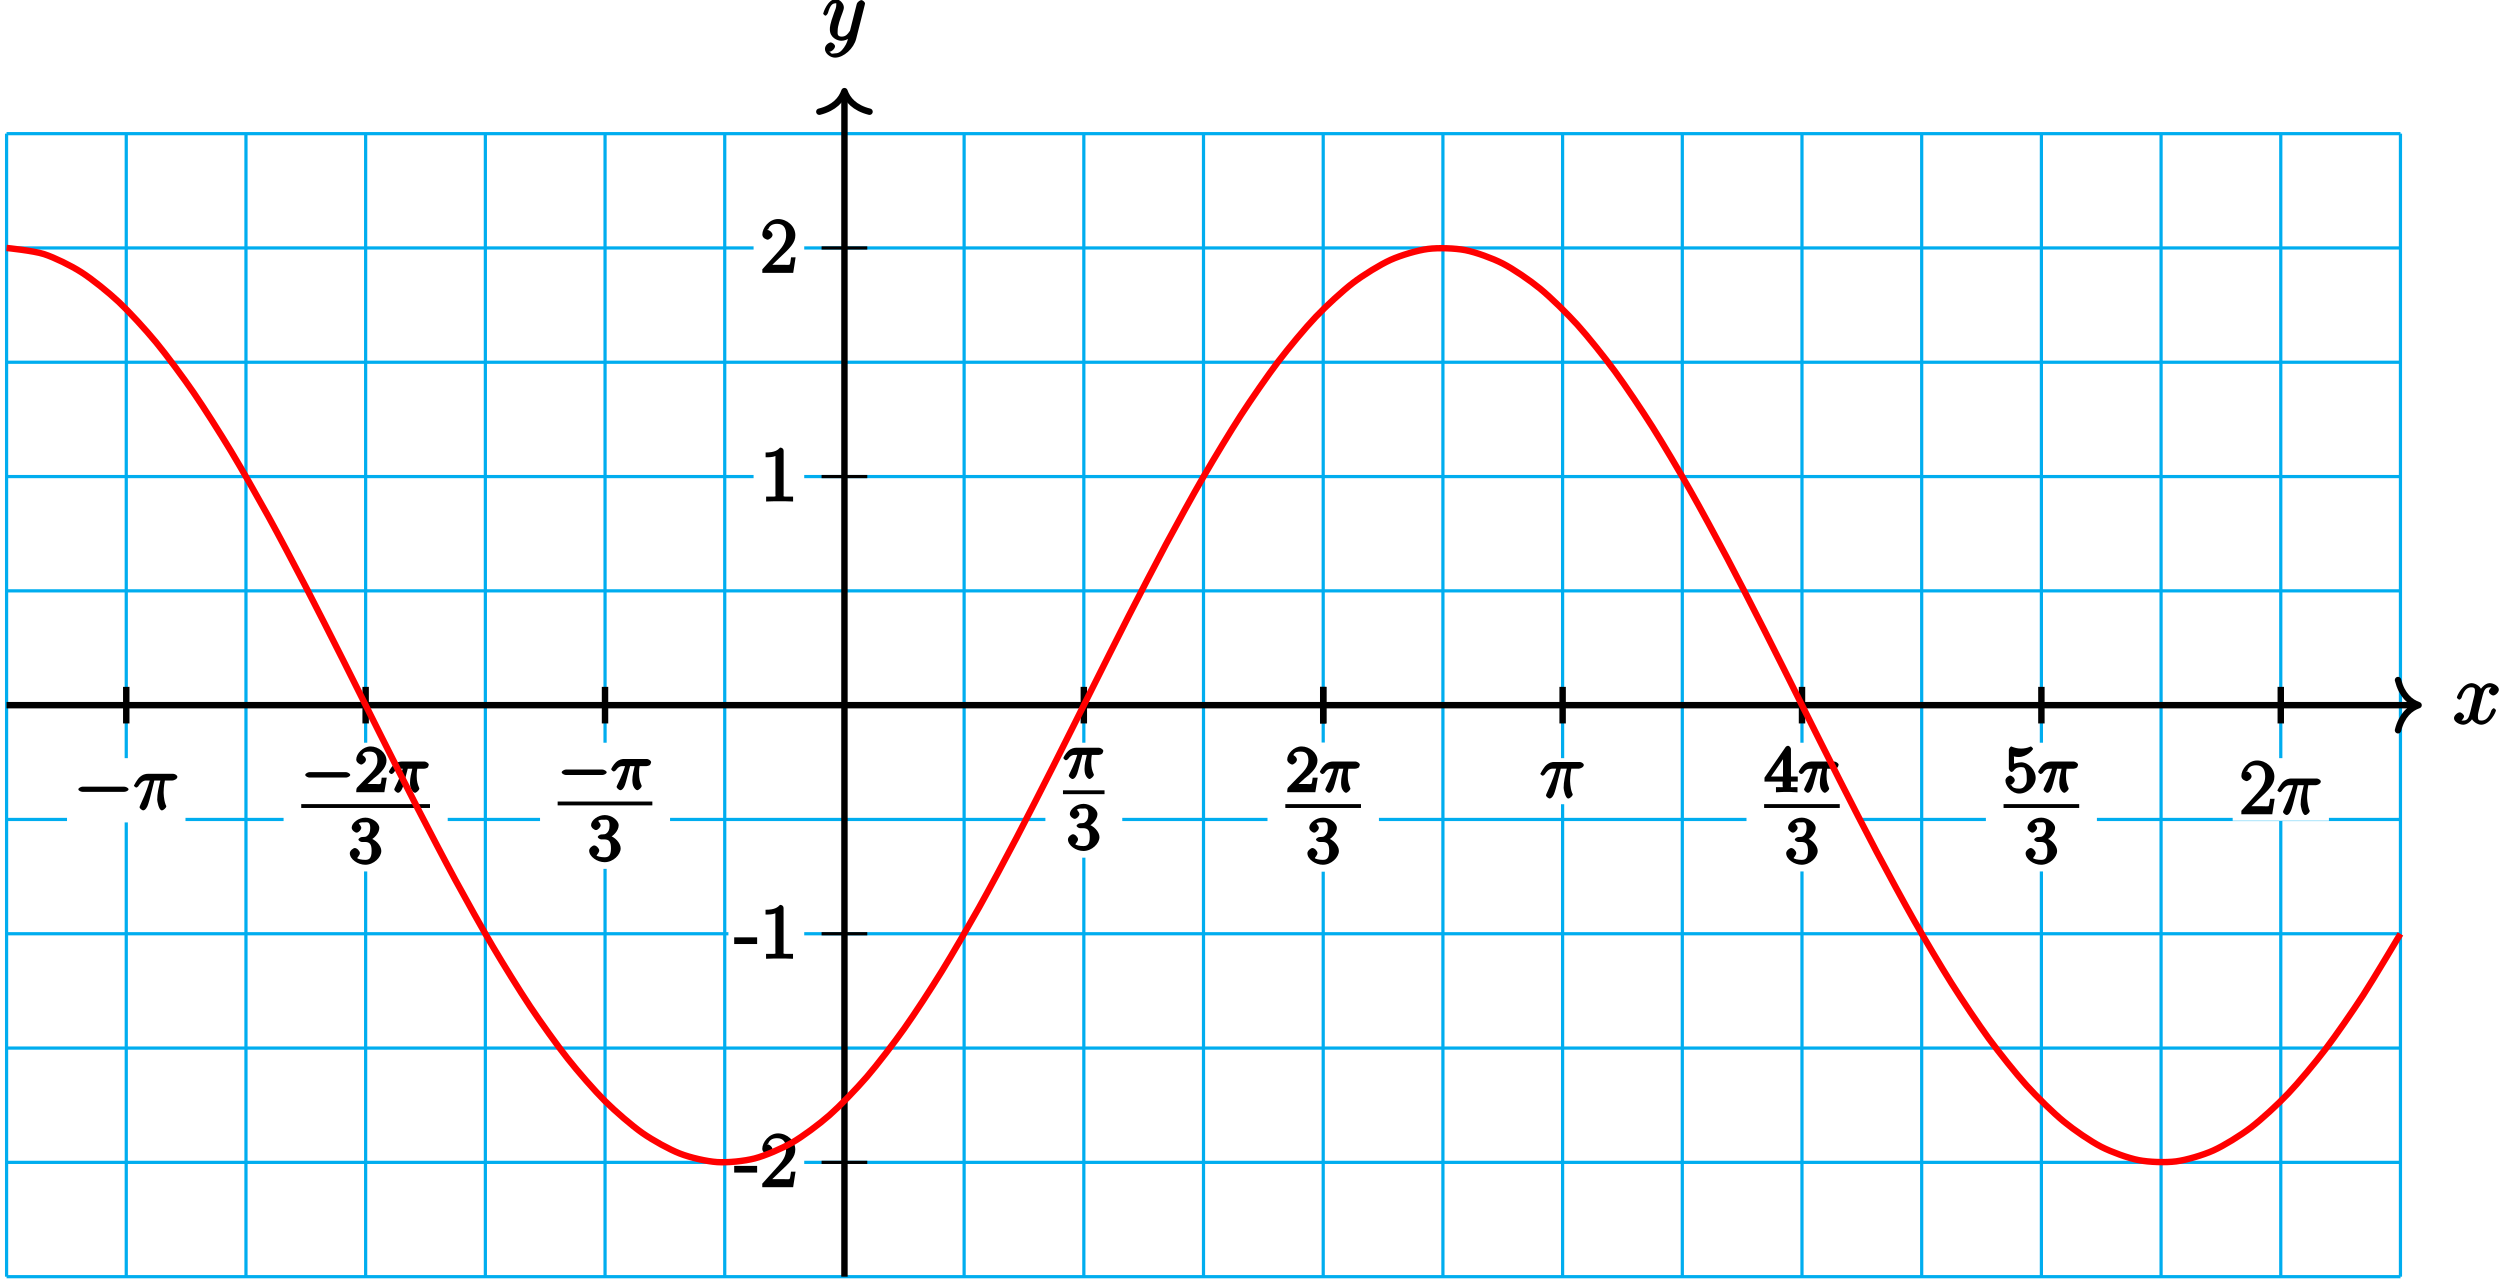
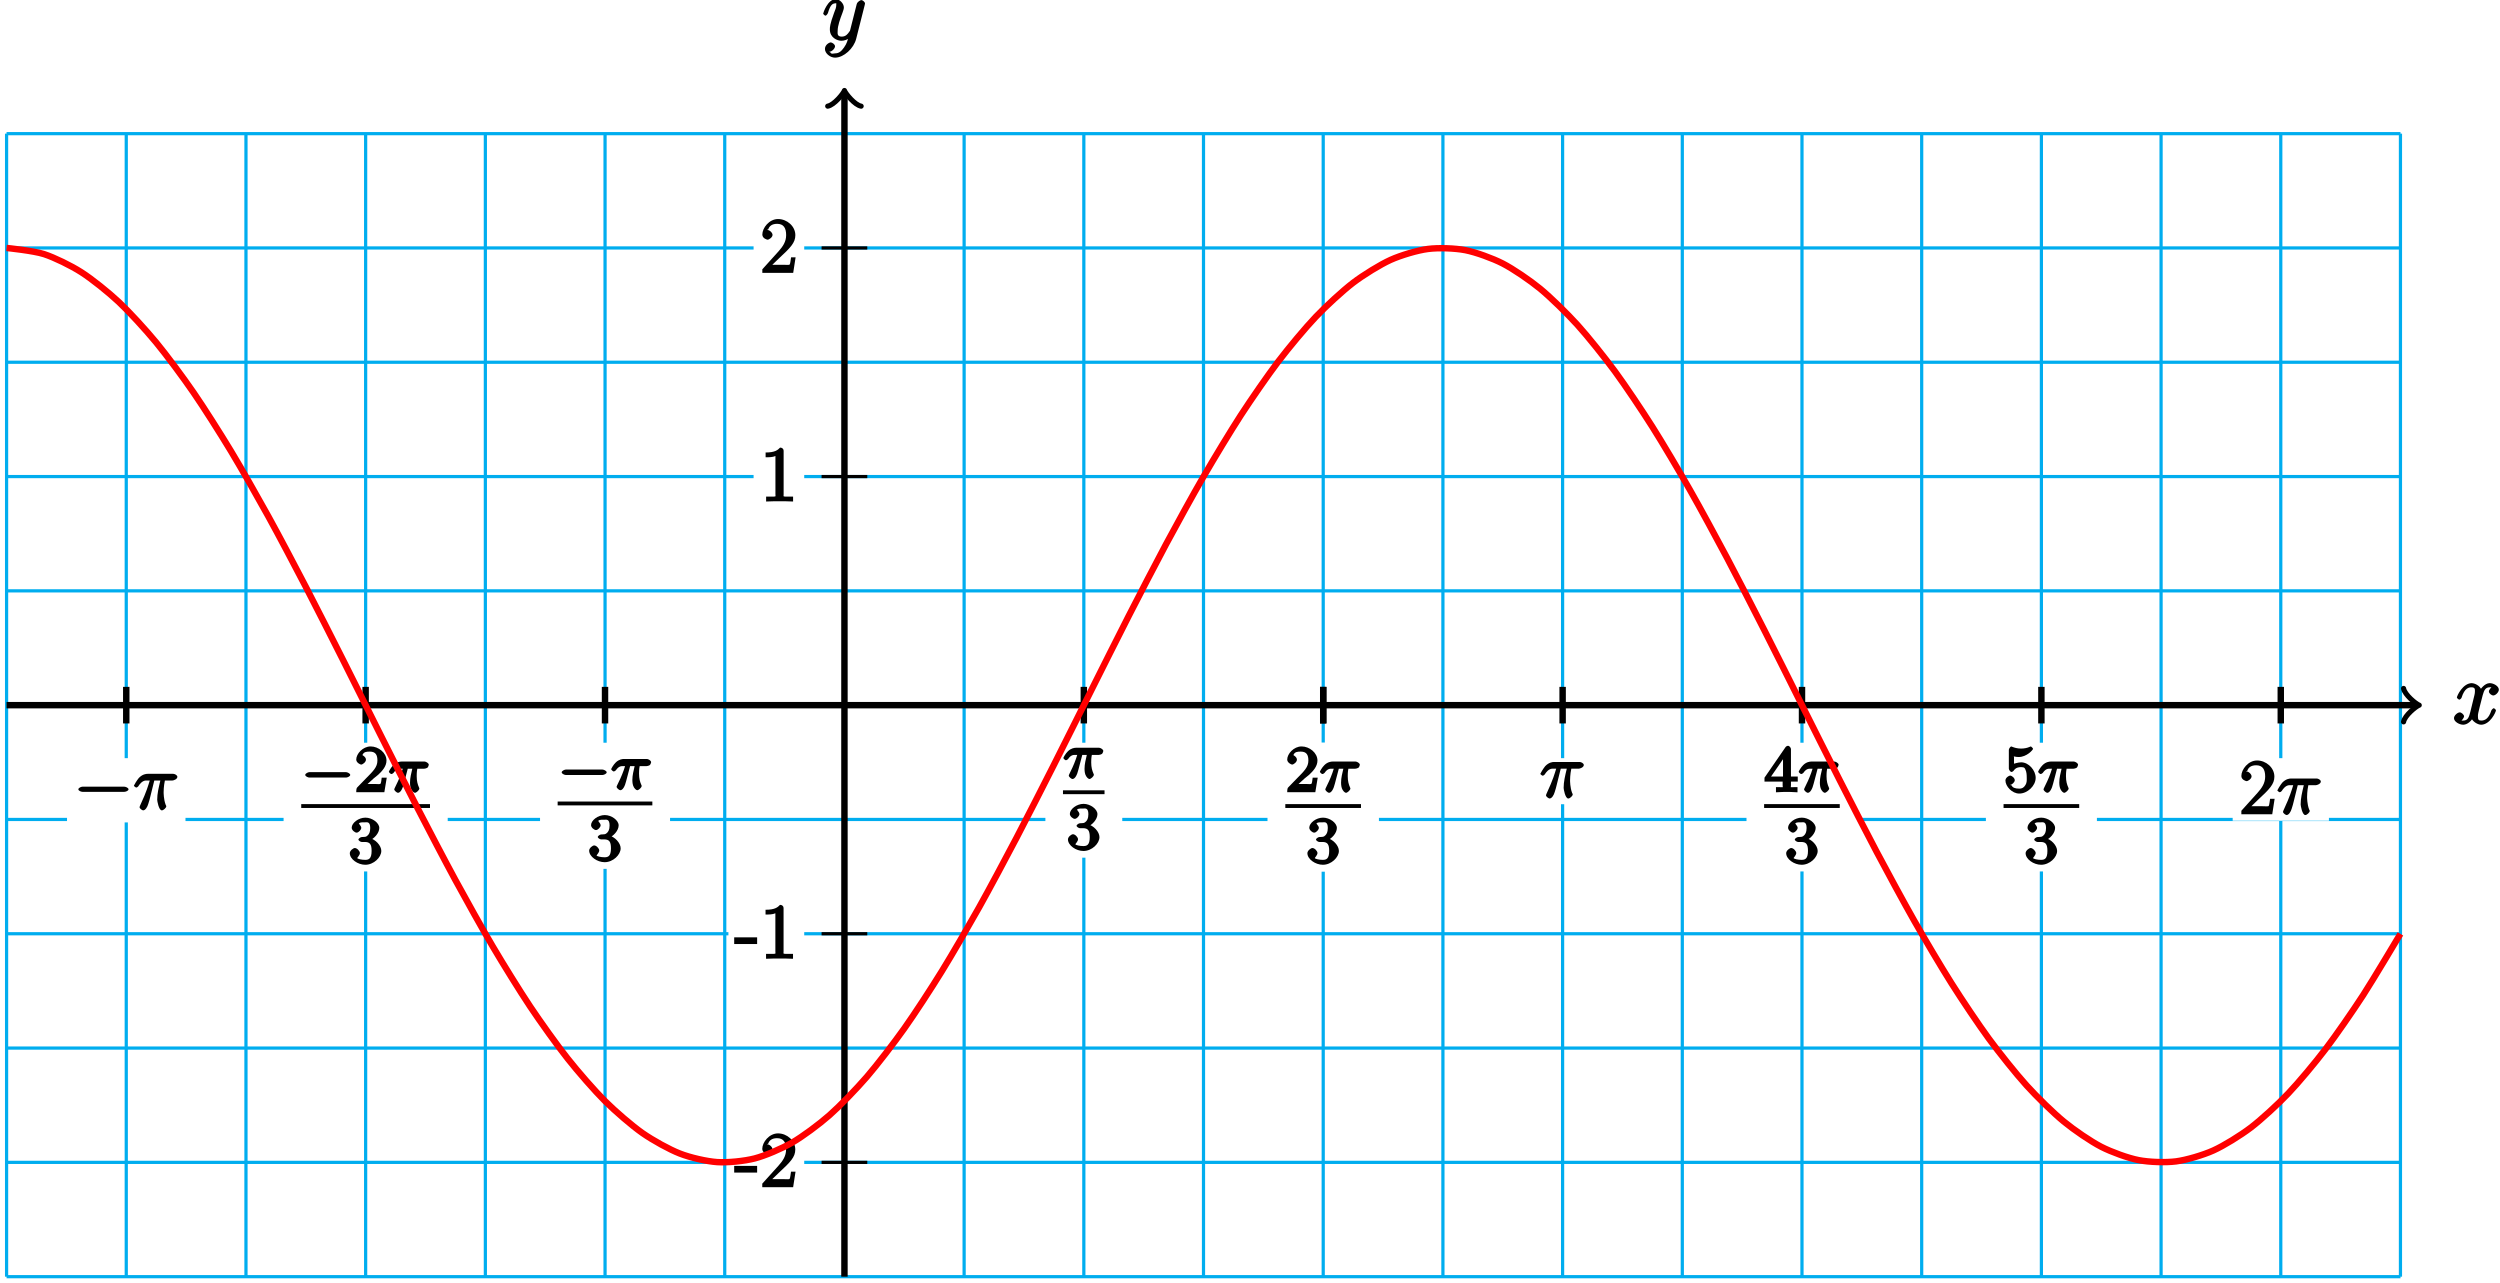
<svg xmlns="http://www.w3.org/2000/svg" xmlns:xlink="http://www.w3.org/1999/xlink" width="310pt" height="159pt" viewBox="0 0 310 159" version="1.1">
  <defs>
    <g>
      <symbol overflow="visible" id="glyph0-0">
        <path style="stroke:none;" d="" />
      </symbol>
      <symbol overflow="visible" id="glyph0-1">
        <path style="stroke:none;" d="M 5.109 -4.688 C 4.766 -4.625 4.453 -4.219 4.453 -4.016 C 4.453 -3.75 4.828 -3.516 4.984 -3.516 C 5.312 -3.516 5.688 -3.953 5.688 -4.234 C 5.688 -4.688 5.016 -5.047 4.562 -5.047 C 3.906 -5.047 3.375 -4.25 3.266 -4.047 L 3.609 -4.047 C 3.359 -4.859 2.531 -5.047 2.344 -5.047 C 1.234 -5.047 0.484 -3.484 0.484 -3.25 C 0.484 -3.203 0.703 -3 0.781 -3 C 0.859 -3 1 -3.109 1.062 -3.234 C 1.438 -4.453 1.984 -4.531 2.297 -4.531 C 2.781 -4.531 2.719 -4.234 2.719 -3.969 C 2.719 -3.734 2.641 -3.484 2.516 -2.969 L 2.156 -1.5 C 1.984 -0.844 1.859 -0.406 1.281 -0.406 C 1.234 -0.406 1.078 -0.359 0.844 -0.5 L 0.734 -0.25 C 1.125 -0.328 1.375 -0.797 1.375 -0.922 C 1.375 -1.141 1.047 -1.422 0.844 -1.422 C 0.578 -1.422 0.125 -1.047 0.125 -0.703 C 0.125 -0.25 0.812 0.109 1.266 0.109 C 1.781 0.109 2.266 -0.344 2.5 -0.781 L 2.203 -0.891 C 2.375 -0.266 3.094 0.109 3.484 0.109 C 4.594 0.109 5.328 -1.453 5.328 -1.688 C 5.328 -1.75 5.125 -1.938 5.062 -1.938 C 4.969 -1.938 4.781 -1.734 4.75 -1.641 C 4.453 -0.703 4 -0.406 3.516 -0.406 C 3.141 -0.406 3.094 -0.531 3.094 -0.984 C 3.094 -1.219 3.141 -1.391 3.312 -2.094 L 3.688 -3.562 C 3.859 -4.203 4.062 -4.531 4.547 -4.531 C 4.578 -4.531 4.75 -4.578 4.969 -4.438 Z M 5.109 -4.688 " />
      </symbol>
      <symbol overflow="visible" id="glyph0-2">
        <path style="stroke:none;" d="M 2.703 0.953 C 2.406 1.359 2.125 1.672 1.594 1.672 C 1.469 1.672 1.109 1.812 1.016 1.547 C 0.812 1.469 0.875 1.469 0.891 1.469 C 1.219 1.469 1.594 1.047 1.594 0.797 C 1.594 0.547 1.234 0.312 1.062 0.312 C 0.891 0.312 0.344 0.594 0.344 1.125 C 0.344 1.672 0.984 2.203 1.594 2.203 C 2.672 2.203 3.922 1.062 4.219 -0.141 L 5.281 -4.344 C 5.281 -4.391 5.312 -4.453 5.312 -4.516 C 5.312 -4.688 5.016 -4.938 4.859 -4.938 C 4.766 -4.938 4.359 -4.75 4.281 -4.422 L 3.484 -1.266 C 3.422 -1.062 3.469 -1.156 3.375 -1.031 C 3.172 -0.734 2.938 -0.406 2.422 -0.406 C 1.812 -0.406 1.922 -0.844 1.922 -1.141 C 1.922 -1.75 2.219 -2.578 2.516 -3.359 C 2.625 -3.672 2.688 -3.828 2.688 -4.031 C 2.688 -4.484 2.203 -5.047 1.672 -5.047 C 0.688 -5.047 0.125 -3.344 0.125 -3.25 C 0.125 -3.203 0.328 -3 0.406 -3 C 0.5 -3 0.672 -3.203 0.719 -3.344 C 0.984 -4.25 1.234 -4.531 1.641 -4.531 C 1.75 -4.531 1.75 -4.688 1.75 -4.328 C 1.75 -4.047 1.641 -3.734 1.469 -3.328 C 0.953 -1.922 0.953 -1.562 0.953 -1.297 C 0.953 -0.281 1.859 0.109 2.391 0.109 C 2.703 0.109 3.203 -0.031 3.469 -0.312 L 3.297 -0.484 C 3.141 0.109 3.078 0.422 2.703 0.953 Z M 2.703 0.953 " />
      </symbol>
      <symbol overflow="visible" id="glyph1-0">
        <path style="stroke:none;" d="" />
      </symbol>
      <symbol overflow="visible" id="glyph1-1">
        <path style="stroke:none;" d="M 2.766 -1.953 L 2.766 -2.641 L -0.078 -2.641 L -0.078 -1.812 L 2.766 -1.812 Z M 2.766 -1.953 " />
      </symbol>
      <symbol overflow="visible" id="glyph1-2">
        <path style="stroke:none;" d="M 2.922 -6.281 C 2.922 -6.5 2.75 -6.672 2.484 -6.672 C 2.203 -6.375 1.859 -6.062 0.688 -6.062 L 0.688 -5.469 C 1.094 -5.469 1.562 -5.469 1.906 -5.625 L 1.906 -0.891 C 1.906 -0.547 2.062 -0.594 1.219 -0.594 L 0.75 -0.594 L 0.75 0.016 C 1.188 -0.016 2.109 -0.016 2.422 -0.016 C 2.75 -0.016 3.656 -0.016 4.094 0.016 L 4.094 -0.594 L 3.625 -0.594 C 2.781 -0.594 2.922 -0.547 2.922 -0.891 Z M 2.922 -6.281 " />
      </symbol>
      <symbol overflow="visible" id="glyph1-3">
        <path style="stroke:none;" d="M 4.203 -1.922 L 3.844 -1.922 C 3.781 -1.594 3.766 -1.188 3.672 -1.031 C 3.609 -0.953 3.188 -1 2.891 -1 L 1.125 -1 L 1.25 -0.734 C 1.5 -0.953 2.078 -1.562 2.328 -1.781 C 3.781 -3.125 4.375 -3.734 4.375 -4.672 C 4.375 -5.781 3.344 -6.672 2.234 -6.672 C 1.125 -6.672 0.281 -5.562 0.281 -4.75 C 0.281 -4.25 0.891 -4.109 0.922 -4.109 C 1.125 -4.109 1.547 -4.406 1.547 -4.703 C 1.547 -4.969 1.188 -5.312 0.922 -5.312 C 0.828 -5.312 0.812 -5.312 1.016 -5.391 C 1.141 -5.797 1.484 -6.078 2.109 -6.078 C 2.922 -6.078 3.234 -5.562 3.234 -4.672 C 3.234 -3.859 2.828 -3.266 2.281 -2.656 L 0.281 -0.438 L 0.281 0 L 4.109 0 L 4.406 -1.922 Z M 4.203 -1.922 " />
      </symbol>
      <symbol overflow="visible" id="glyph2-0">
        <path style="stroke:none;" d="" />
      </symbol>
      <symbol overflow="visible" id="glyph2-1">
        <path style="stroke:none;" d="M 6.297 -2.203 C 6.469 -2.203 6.828 -2.328 6.828 -2.516 C 6.828 -2.703 6.469 -2.844 6.297 -2.844 L 1.125 -2.844 C 0.969 -2.844 0.609 -2.703 0.609 -2.516 C 0.609 -2.328 0.969 -2.203 1.125 -2.203 Z M 6.297 -2.203 " />
      </symbol>
      <symbol overflow="visible" id="glyph3-0">
        <path style="stroke:none;" d="" />
      </symbol>
      <symbol overflow="visible" id="glyph3-1">
        <path style="stroke:none;" d="M 2.484 -3.609 L 3.344 -3.609 C 3.125 -2.688 2.953 -1.984 2.953 -1.219 C 2.953 -1.094 3.141 0.094 3.531 0.094 C 3.734 0.094 4.078 -0.234 4.078 -0.406 C 4.078 -0.453 4.078 -0.469 4 -0.609 C 3.75 -1.266 3.75 -2.094 3.75 -2.156 C 3.75 -2.219 3.75 -2.891 3.906 -3.609 L 4.844 -3.609 C 4.969 -3.609 5.453 -3.766 5.453 -4.062 C 5.453 -4.281 5.109 -4.438 4.938 -4.438 L 1.781 -4.438 C 1.562 -4.438 1.125 -4.391 0.672 -3.922 C 0.438 -3.641 0.062 -3.016 0.062 -2.969 C 0.062 -2.906 0.297 -2.734 0.359 -2.734 C 0.422 -2.734 0.547 -2.812 0.594 -2.875 C 1.094 -3.656 1.469 -3.609 1.719 -3.609 L 2.031 -3.609 C 1.859 -3.047 1.625 -2.203 0.906 -0.672 C 0.828 -0.5 0.766 -0.359 0.766 -0.312 C 0.766 -0.109 1.125 0.094 1.203 0.094 C 1.484 0.094 1.734 -0.312 1.844 -0.703 C 2 -1.188 2 -1.219 2.094 -1.594 L 2.594 -3.609 Z M 2.484 -3.609 " />
      </symbol>
      <symbol overflow="visible" id="glyph4-0">
        <path style="stroke:none;" d="" />
      </symbol>
      <symbol overflow="visible" id="glyph4-1">
        <path style="stroke:none;" d="M 5.562 -1.812 C 5.703 -1.812 6.078 -1.953 6.078 -2.141 C 6.078 -2.328 5.703 -2.484 5.562 -2.484 L 1 -2.484 C 0.875 -2.484 0.5 -2.328 0.5 -2.141 C 0.5 -1.953 0.875 -1.812 1 -1.812 Z M 5.562 -1.812 " />
      </symbol>
      <symbol overflow="visible" id="glyph5-0">
        <path style="stroke:none;" d="" />
      </symbol>
      <symbol overflow="visible" id="glyph5-1">
        <path style="stroke:none;" d="M 2.375 -1.688 C 2.5 -1.797 2.844 -2.062 2.969 -2.172 C 3.453 -2.625 3.984 -3.203 3.984 -3.922 C 3.984 -4.875 3 -5.672 2.016 -5.672 C 1.047 -5.672 0.234 -4.75 0.234 -4.047 C 0.234 -3.656 0.734 -3.422 0.844 -3.422 C 1.016 -3.422 1.438 -3.719 1.438 -4.031 C 1.438 -4.438 0.859 -4.625 1.016 -4.625 C 1.172 -5.016 1.531 -5.031 1.922 -5.031 C 2.656 -5.031 2.859 -4.594 2.859 -3.922 C 2.859 -3.094 2.328 -2.609 1.391 -1.656 L 0.375 -0.609 C 0.281 -0.531 0.234 -0.375 0.234 0 L 3.719 0 L 4.016 -1.797 L 3.391 -1.797 C 3.344 -1.453 3.328 -1.172 3.234 -1.031 C 3.188 -0.969 2.719 -1.016 2.594 -1.016 L 1.172 -1.016 L 1.297 -0.703 Z M 2.375 -1.688 " />
      </symbol>
      <symbol overflow="visible" id="glyph5-2">
        <path style="stroke:none;" d="M 2.016 -2.656 C 2.641 -2.656 2.859 -2.375 2.859 -1.547 C 2.859 -0.547 2.484 -0.438 2.062 -0.438 C 1.625 -0.438 1.141 -0.547 1.078 -0.656 C 1.031 -0.656 1.406 -1.016 1.406 -1.281 C 1.406 -1.531 1.047 -1.906 0.781 -1.906 C 0.578 -1.906 0.156 -1.578 0.156 -1.266 C 0.156 -0.516 1.156 0.172 2.078 0.172 C 3.125 0.172 4.062 -0.75 4.062 -1.547 C 4.062 -2.203 3.344 -3 2.531 -3.172 L 2.531 -2.812 C 3.156 -3.031 3.812 -3.75 3.812 -4.391 C 3.812 -5.031 2.922 -5.672 2.094 -5.672 C 1.234 -5.672 0.391 -5.016 0.391 -4.422 C 0.391 -4.125 0.781 -3.812 1 -3.812 C 1.25 -3.812 1.578 -4.172 1.578 -4.406 C 1.578 -4.688 1.141 -4.984 1.328 -4.984 C 1.438 -5.125 1.922 -5.094 2.062 -5.094 C 2.266 -5.094 2.688 -5.219 2.688 -4.391 C 2.688 -3.828 2.516 -3.625 2.406 -3.5 C 2.156 -3.25 2.109 -3.297 1.625 -3.266 C 1.469 -3.25 1.219 -3.062 1.219 -2.953 C 1.219 -2.844 1.484 -2.656 1.625 -2.656 Z M 2.016 -2.656 " />
      </symbol>
      <symbol overflow="visible" id="glyph5-3">
        <path style="stroke:none;" d="M 3.328 -5.344 C 3.328 -5.5 3.141 -5.75 2.969 -5.75 C 2.875 -5.75 2.719 -5.688 2.641 -5.562 L 0.047 -1.797 L 0.047 -1.312 L 2.297 -1.312 L 2.297 -0.828 C 2.297 -0.531 2.469 -0.625 1.844 -0.625 L 1.469 -0.625 L 1.469 0.016 C 2.344 -0.031 2.359 -0.031 2.812 -0.031 C 3.266 -0.031 3.281 -0.031 4.141 0.016 L 4.141 -0.625 L 3.781 -0.625 C 3.156 -0.625 3.328 -0.531 3.328 -0.828 L 3.328 -1.312 L 4.172 -1.312 L 4.172 -1.938 L 3.328 -1.938 Z M 2.344 -4.688 L 2.344 -1.938 L 0.859 -1.938 L 2.672 -4.562 Z M 2.344 -4.688 " />
      </symbol>
      <symbol overflow="visible" id="glyph5-4">
        <path style="stroke:none;" d="M 1.109 -4.484 C 1.219 -4.453 1.531 -4.359 1.875 -4.359 C 2.875 -4.359 3.656 -5.25 3.656 -5.375 C 3.656 -5.453 3.422 -5.672 3.375 -5.672 C 3.359 -5.672 3.219 -5.609 3.172 -5.594 C 2.969 -5.5 2.594 -5.406 2.172 -5.406 C 1.703 -5.406 1.312 -5.531 1.125 -5.609 C 1.109 -5.609 0.969 -5.672 0.953 -5.672 C 0.859 -5.672 0.656 -5.391 0.656 -5.25 L 0.656 -2.922 C 0.656 -2.766 0.859 -2.5 0.984 -2.5 C 1.047 -2.5 1.188 -2.578 1.234 -2.641 C 1.328 -2.766 1.5 -3.109 2.188 -3.109 C 2.625 -3.109 2.656 -2.938 2.719 -2.781 C 2.859 -2.5 2.875 -2.125 2.875 -1.812 C 2.875 -1.516 2.922 -1.219 2.703 -0.875 C 2.547 -0.625 2.359 -0.438 1.938 -0.438 C 1.422 -0.438 1.094 -0.578 1.016 -0.828 C 0.75 -0.906 0.812 -0.906 0.812 -0.906 C 1.031 -0.906 1.391 -1.234 1.391 -1.484 C 1.391 -1.781 0.984 -2.062 0.828 -2.062 C 0.672 -2.062 0.234 -1.797 0.234 -1.453 C 0.234 -0.734 1.047 0.172 1.953 0.172 C 2.953 0.172 3.984 -0.781 3.984 -1.781 C 3.984 -2.703 3.125 -3.703 2.188 -3.703 C 1.797 -3.703 1.281 -3.516 1.297 -3.531 L 1.297 -4.422 Z M 1.109 -4.484 " />
      </symbol>
      <symbol overflow="visible" id="glyph6-0">
        <path style="stroke:none;" d="" />
      </symbol>
      <symbol overflow="visible" id="glyph6-1">
        <path style="stroke:none;" d="M 2.266 -2.906 L 2.953 -2.906 C 2.828 -2.359 2.672 -1.781 2.672 -1.188 C 2.672 -1.125 2.672 -0.781 2.766 -0.5 C 2.875 -0.172 3.141 0.078 3.281 0.078 C 3.453 0.078 3.828 -0.25 3.828 -0.453 C 3.828 -0.5 3.812 -0.516 3.781 -0.594 C 3.625 -0.953 3.5 -1.344 3.5 -1.984 C 3.5 -2.172 3.5 -2.516 3.578 -2.906 L 4.406 -2.906 C 4.531 -2.906 4.734 -2.969 4.828 -3.031 C 4.922 -3.109 5 -3.344 5 -3.391 C 5 -3.625 4.609 -3.797 4.484 -3.797 L 1.609 -3.797 C 1.438 -3.797 1 -3.75 0.609 -3.359 C 0.312 -3.078 0.047 -2.578 0.047 -2.531 C 0.047 -2.453 0.281 -2.25 0.344 -2.25 C 0.438 -2.25 0.578 -2.328 0.625 -2.391 C 1.016 -2.969 1.359 -2.906 1.531 -2.906 L 1.766 -2.906 C 1.578 -2.25 1.219 -1.406 1 -0.984 C 0.812 -0.578 0.719 -0.422 0.719 -0.344 C 0.719 -0.188 1.047 0.078 1.172 0.078 C 1.484 0.078 1.75 -0.406 1.906 -1.062 L 2.391 -2.906 Z M 2.266 -2.906 " />
      </symbol>
    </g>
  </defs>
  <g id="surface1">
    <path style="fill:none;stroke-width:0.399;stroke-linecap:butt;stroke-linejoin:miter;stroke:rgb(0%,67.839%,93.729%);stroke-opacity:1;stroke-miterlimit:10;" d="M -103.897 -70.869 L 192.95 -70.869 M -103.897 -56.693 L 192.95 -56.693 M -103.897 -42.521 L 192.95 -42.521 M -103.897 -28.345 L 192.95 -28.345 M -103.897 -14.173 L 192.95 -14.173 M -103.897 -0.001 L 192.95 -0.001 M -103.897 14.174 L 192.95 14.174 M -103.897 28.346 L 192.95 28.346 M -103.897 42.522 L 192.95 42.522 M -103.897 56.694 L 192.95 56.694 M -103.897 70.866 L 192.95 70.866 M -103.894 -70.869 L -103.894 70.866 M -89.054 -70.869 L -89.054 70.866 M -74.21 -70.869 L -74.21 70.866 M -59.37 -70.869 L -59.37 70.866 M -44.526 -70.869 L -44.526 70.866 M -29.683 -70.869 L -29.683 70.866 M -14.843 -70.869 L -14.843 70.866 M 0.001 -70.869 L 0.001 70.866 M 14.841 -70.869 L 14.841 70.866 M 29.685 -70.869 L 29.685 70.866 M 44.524 -70.869 L 44.524 70.866 M 59.368 -70.869 L 59.368 70.866 M 74.212 -70.869 L 74.212 70.866 M 89.052 -70.869 L 89.052 70.866 M 103.895 -70.869 L 103.895 70.866 M 118.735 -70.869 L 118.735 70.866 M 133.579 -70.869 L 133.579 70.866 M 148.423 -70.869 L 148.423 70.866 M 163.263 -70.869 L 163.263 70.866 M 178.106 -70.869 L 178.106 70.866 M 192.946 -70.869 L 192.946 70.866 " transform="matrix(1,0,0,-1,104.71,87.44)" />
-     <path style="fill:none;stroke-width:0.797;stroke-linecap:butt;stroke-linejoin:miter;stroke:rgb(0%,0%,0%);stroke-opacity:1;stroke-miterlimit:10;" d="M -103.897 -0.001 L 194.794 -0.001 " transform="matrix(1,0,0,-1,104.71,87.44)" />
-     <path style="fill:none;stroke-width:0.797;stroke-linecap:round;stroke-linejoin:round;stroke:rgb(0%,0%,0%);stroke-opacity:1;stroke-miterlimit:10;" d="M -2.549 3.112 C -2.084 1.245 -1.045 0.362 -0.002 -0.001 C -1.045 -0.365 -2.084 -1.244 -2.549 -3.111 " transform="matrix(1,0,0,-1,299.9043,87.44)" />
+     <path style="fill:none;stroke-width:0.797;stroke-linecap:butt;stroke-linejoin:miter;stroke:rgb(0%,0%,0%);stroke-opacity:1;stroke-miterlimit:10;" d="M -103.897 -0.001 L 194.884 -0.001 " transform="matrix(1,0,0,-1,104.71,87.44)" />
+     <path style="fill:none;stroke-width:0.638;stroke-linecap:round;stroke-linejoin:round;stroke:rgb(0%,0%,0%);stroke-opacity:1;stroke-miterlimit:10;" d="M -1.552 2.073 C -1.424 1.295 -0.002 0.131 0.389 -0.001 C -0.002 -0.13 -1.424 -1.294 -1.552 -2.072 " transform="matrix(1,0,0,-1,299.5954,87.44)" />
    <g style="fill:rgb(0%,0%,0%);fill-opacity:1;">
      <use xlink:href="#glyph0-1" x="304.169" y="89.756" />
    </g>
-     <path style="fill:none;stroke-width:0.797;stroke-linecap:butt;stroke-linejoin:miter;stroke:rgb(0%,0%,0%);stroke-opacity:1;stroke-miterlimit:10;" d="M 0.001 -70.869 L 0.001 75.741 " transform="matrix(1,0,0,-1,104.71,87.44)" />
-     <path style="fill:none;stroke-width:0.797;stroke-linecap:round;stroke-linejoin:round;stroke:rgb(0%,0%,0%);stroke-opacity:1;stroke-miterlimit:10;" d="M -2.549 3.112 C -2.084 1.245 -1.045 0.362 0.001 -0.001 C -1.045 -0.364 -2.084 -1.243 -2.549 -3.11 " transform="matrix(0,-1,-1,0,104.71,11.30223)" />
+     <path style="fill:none;stroke-width:0.797;stroke-linecap:butt;stroke-linejoin:miter;stroke:rgb(0%,0%,0%);stroke-opacity:1;stroke-miterlimit:10;" d="M 0.001 -70.869 L 0.001 75.831 " transform="matrix(1,0,0,-1,104.71,87.44)" />
+     <path style="fill:none;stroke-width:0.638;stroke-linecap:round;stroke-linejoin:round;stroke:rgb(0%,0%,0%);stroke-opacity:1;stroke-miterlimit:10;" d="M -1.553 2.073 C -1.424 1.296 0.002 0.128 0.388 -0.001 C 0.002 -0.13 -1.424 -1.294 -1.553 -2.071 " transform="matrix(0,-1,-1,0,104.71,11.61108)" />
    <g style="fill:rgb(0%,0%,0%);fill-opacity:1;">
      <use xlink:href="#glyph0-2" x="101.949" y="4.946" />
    </g>
    <path style="fill:none;stroke-width:0.399;stroke-linecap:butt;stroke-linejoin:miter;stroke:rgb(0%,0%,0%);stroke-opacity:1;stroke-miterlimit:10;" d="M 2.833 -28.345 L -2.835 -28.345 " transform="matrix(1,0,0,-1,104.71,87.44)" />
    <path style=" stroke:none;fill-rule:nonzero;fill:rgb(100%,100%,100%);fill-opacity:1;" d="M 99.723 111.906 L 90.324 111.906 L 90.324 119.664 L 99.723 119.664 Z M 99.723 111.906 " />
    <g style="fill:rgb(0%,0%,0%);fill-opacity:1;">
      <use xlink:href="#glyph1-1" x="91.118" y="118.872" />
      <use xlink:href="#glyph1-2" x="94.24" y="118.872" />
    </g>
    <path style="fill:none;stroke-width:0.399;stroke-linecap:butt;stroke-linejoin:miter;stroke:rgb(0%,0%,0%);stroke-opacity:1;stroke-miterlimit:10;" d="M 2.833 28.346 L -2.835 28.346 " transform="matrix(1,0,0,-1,104.71,87.44)" />
    <path style=" stroke:none;fill-rule:nonzero;fill:rgb(100%,100%,100%);fill-opacity:1;" d="M 99.723 55.215 L 93.445 55.215 L 93.445 62.973 L 99.723 62.973 Z M 99.723 55.215 " />
    <g style="fill:rgb(0%,0%,0%);fill-opacity:1;">
      <use xlink:href="#glyph1-2" x="94.248" y="62.172" />
    </g>
    <path style="fill:none;stroke-width:0.399;stroke-linecap:butt;stroke-linejoin:miter;stroke:rgb(0%,0%,0%);stroke-opacity:1;stroke-miterlimit:10;" d="M 2.833 -56.693 L -2.835 -56.693 " transform="matrix(1,0,0,-1,104.71,87.44)" />
    <path style=" stroke:none;fill-rule:nonzero;fill:rgb(100%,100%,100%);fill-opacity:1;" d="M 99.723 140.254 L 90.324 140.254 L 90.324 148.012 L 99.723 148.012 Z M 99.723 140.254 " />
    <g style="fill:rgb(0%,0%,0%);fill-opacity:1;">
      <use xlink:href="#glyph1-1" x="91.118" y="147.212" />
      <use xlink:href="#glyph1-3" x="94.24" y="147.212" />
    </g>
    <path style="fill:none;stroke-width:0.399;stroke-linecap:butt;stroke-linejoin:miter;stroke:rgb(0%,0%,0%);stroke-opacity:1;stroke-miterlimit:10;" d="M 2.833 56.694 L -2.835 56.694 " transform="matrix(1,0,0,-1,104.71,87.44)" />
    <path style=" stroke:none;fill-rule:nonzero;fill:rgb(100%,100%,100%);fill-opacity:1;" d="M 99.723 26.867 L 93.445 26.867 L 93.445 34.625 L 99.723 34.625 Z M 99.723 26.867 " />
    <g style="fill:rgb(0%,0%,0%);fill-opacity:1;">
      <use xlink:href="#glyph1-3" x="94.248" y="33.832" />
    </g>
    <path style="fill:none;stroke-width:0.797;stroke-linecap:butt;stroke-linejoin:miter;stroke:rgb(0%,0%,0%);stroke-opacity:1;stroke-miterlimit:10;" d="M -89.054 2.268 L -89.054 -2.267 " transform="matrix(1,0,0,-1,104.71,87.44)" />
    <path style=" stroke:none;fill-rule:nonzero;fill:rgb(100%,100%,100%);fill-opacity:1;" d="M 23 94.012 L 8.312 94.012 L 8.312 101.98 L 23 101.98 Z M 23 94.012 " />
    <g style="fill:rgb(0%,0%,0%);fill-opacity:1;">
      <use xlink:href="#glyph2-1" x="9.108" y="100.392" />
    </g>
    <g style="fill:rgb(0%,0%,0%);fill-opacity:1;">
      <use xlink:href="#glyph3-1" x="16.54" y="100.392" />
    </g>
    <path style="fill:none;stroke-width:0.797;stroke-linecap:butt;stroke-linejoin:miter;stroke:rgb(0%,0%,0%);stroke-opacity:1;stroke-miterlimit:10;" d="M 89.056 2.268 L 89.056 -2.267 " transform="matrix(1,0,0,-1,104.71,87.44)" />
    <path style=" stroke:none;fill-rule:nonzero;fill:rgb(100%,100%,100%);fill-opacity:1;" d="M 197.391 94.012 L 190.141 94.012 L 190.141 99.723 L 197.391 99.723 Z M 197.391 94.012 " />
    <g style="fill:rgb(0%,0%,0%);fill-opacity:1;">
      <use xlink:href="#glyph3-1" x="190.938" y="98.922" />
    </g>
    <path style="fill:none;stroke-width:0.797;stroke-linecap:butt;stroke-linejoin:miter;stroke:rgb(0%,0%,0%);stroke-opacity:1;stroke-miterlimit:10;" d="M -59.37 2.268 L -59.37 -2.267 " transform="matrix(1,0,0,-1,104.71,87.44)" />
    <path style=" stroke:none;fill-rule:nonzero;fill:rgb(100%,100%,100%);fill-opacity:1;" d="M 35.164 108.059 L 55.516 108.059 L 55.516 92.098 L 35.164 92.098 Z M 35.164 108.059 " />
    <g style="fill:rgb(0%,0%,0%);fill-opacity:1;">
      <use xlink:href="#glyph4-1" x="37.35" y="98.23" />
    </g>
    <g style="fill:rgb(0%,0%,0%);fill-opacity:1;">
      <use xlink:href="#glyph5-1" x="43.94" y="98.23" />
    </g>
    <g style="fill:rgb(0%,0%,0%);fill-opacity:1;">
      <use xlink:href="#glyph6-1" x="48.17" y="98.23" />
    </g>
    <path style="fill:none;stroke-width:0.478;stroke-linecap:butt;stroke-linejoin:miter;stroke:rgb(0%,0%,0%);stroke-opacity:1;stroke-miterlimit:10;" d="M 161.902 -141.449 L 177.87 -141.449 " transform="matrix(1,0,0,-1,-124.55,-41.5)" />
    <g style="fill:rgb(0%,0%,0%);fill-opacity:1;">
      <use xlink:href="#glyph5-2" x="43.22" y="107.06" />
    </g>
    <path style="fill:none;stroke-width:0.797;stroke-linecap:butt;stroke-linejoin:miter;stroke:rgb(0%,0%,0%);stroke-opacity:1;stroke-miterlimit:10;" d="M -29.687 2.268 L -29.687 -2.267 " transform="matrix(1,0,0,-1,104.71,87.44)" />
    <path style=" stroke:none;fill-rule:nonzero;fill:rgb(100%,100%,100%);fill-opacity:1;" d="M 66.965 107.738 L 83.086 107.738 L 83.086 92.098 L 66.965 92.098 Z M 66.965 107.738 " />
    <g style="fill:rgb(0%,0%,0%);fill-opacity:1;">
      <use xlink:href="#glyph4-1" x="69.15" y="97.91" />
    </g>
    <g style="fill:rgb(0%,0%,0%);fill-opacity:1;">
      <use xlink:href="#glyph6-1" x="75.74" y="97.91" />
    </g>
    <path style="fill:none;stroke-width:0.478;stroke-linecap:butt;stroke-linejoin:miter;stroke:rgb(0%,0%,0%);stroke-opacity:1;stroke-miterlimit:10;" d="M 161.898 -141.449 L 173.641 -141.449 " transform="matrix(1,0,0,-1,-92.75,-41.82)" />
    <g style="fill:rgb(0%,0%,0%);fill-opacity:1;">
      <use xlink:href="#glyph5-2" x="72.9" y="106.74" />
    </g>
    <path style="fill:none;stroke-width:0.797;stroke-linecap:butt;stroke-linejoin:miter;stroke:rgb(0%,0%,0%);stroke-opacity:1;stroke-miterlimit:10;" d="M 29.685 2.268 L 29.685 -2.267 " transform="matrix(1,0,0,-1,104.71,87.44)" />
    <path style=" stroke:none;fill-rule:nonzero;fill:rgb(100%,100%,100%);fill-opacity:1;" d="M 129.629 106.352 L 139.16 106.352 L 139.16 92.098 L 129.629 92.098 Z M 129.629 106.352 " />
    <g style="fill:rgb(0%,0%,0%);fill-opacity:1;">
      <use xlink:href="#glyph6-1" x="131.81" y="96.52" />
    </g>
    <path style="fill:none;stroke-width:0.478;stroke-linecap:butt;stroke-linejoin:miter;stroke:rgb(0%,0%,0%);stroke-opacity:1;stroke-miterlimit:10;" d="M 161.899 -141.448 L 167.051 -141.448 " transform="matrix(1,0,0,-1,-30.09,-43.21)" />
    <g style="fill:rgb(0%,0%,0%);fill-opacity:1;">
      <use xlink:href="#glyph5-2" x="132.27" y="105.35" />
    </g>
    <path style="fill:none;stroke-width:0.797;stroke-linecap:butt;stroke-linejoin:miter;stroke:rgb(0%,0%,0%);stroke-opacity:1;stroke-miterlimit:10;" d="M 59.368 2.268 L 59.368 -2.267 " transform="matrix(1,0,0,-1,104.71,87.44)" />
    <path style=" stroke:none;fill-rule:nonzero;fill:rgb(100%,100%,100%);fill-opacity:1;" d="M 157.195 108.059 L 170.961 108.059 L 170.961 92.098 L 157.195 92.098 Z M 157.195 108.059 " />
    <g style="fill:rgb(0%,0%,0%);fill-opacity:1;">
      <use xlink:href="#glyph5-1" x="159.38" y="98.23" />
    </g>
    <g style="fill:rgb(0%,0%,0%);fill-opacity:1;">
      <use xlink:href="#glyph6-1" x="163.62" y="98.23" />
    </g>
    <path style="fill:none;stroke-width:0.478;stroke-linecap:butt;stroke-linejoin:miter;stroke:rgb(0%,0%,0%);stroke-opacity:1;stroke-miterlimit:10;" d="M 161.899 -141.449 L 171.282 -141.449 " transform="matrix(1,0,0,-1,-2.52,-41.5)" />
    <g style="fill:rgb(0%,0%,0%);fill-opacity:1;">
      <use xlink:href="#glyph5-2" x="161.96" y="107.06" />
    </g>
    <path style="fill:none;stroke-width:0.797;stroke-linecap:butt;stroke-linejoin:miter;stroke:rgb(0%,0%,0%);stroke-opacity:1;stroke-miterlimit:10;" d="M 118.739 2.268 L 118.739 -2.267 " transform="matrix(1,0,0,-1,104.71,87.44)" />
    <path style=" stroke:none;fill-rule:nonzero;fill:rgb(100%,100%,100%);fill-opacity:1;" d="M 216.566 108.059 L 230.332 108.059 L 230.332 92.098 L 216.566 92.098 Z M 216.566 108.059 " />
    <g style="fill:rgb(0%,0%,0%);fill-opacity:1;">
      <use xlink:href="#glyph5-3" x="218.75" y="98.23" />
    </g>
    <g style="fill:rgb(0%,0%,0%);fill-opacity:1;">
      <use xlink:href="#glyph6-1" x="222.99" y="98.23" />
    </g>
    <path style="fill:none;stroke-width:0.478;stroke-linecap:butt;stroke-linejoin:miter;stroke:rgb(0%,0%,0%);stroke-opacity:1;stroke-miterlimit:10;" d="M 161.9 -141.449 L 171.279 -141.449 " transform="matrix(1,0,0,-1,56.85,-41.5)" />
    <g style="fill:rgb(0%,0%,0%);fill-opacity:1;">
      <use xlink:href="#glyph5-2" x="221.33" y="107.06" />
    </g>
    <path style="fill:none;stroke-width:0.797;stroke-linecap:butt;stroke-linejoin:miter;stroke:rgb(0%,0%,0%);stroke-opacity:1;stroke-miterlimit:10;" d="M 148.423 2.268 L 148.423 -2.267 " transform="matrix(1,0,0,-1,104.71,87.44)" />
    <path style=" stroke:none;fill-rule:nonzero;fill:rgb(100%,100%,100%);fill-opacity:1;" d="M 246.25 108.059 L 260.016 108.059 L 260.016 92.098 L 246.25 92.098 Z M 246.25 108.059 " />
    <g style="fill:rgb(0%,0%,0%);fill-opacity:1;">
      <use xlink:href="#glyph5-4" x="248.44" y="98.23" />
    </g>
    <g style="fill:rgb(0%,0%,0%);fill-opacity:1;">
      <use xlink:href="#glyph6-1" x="252.68" y="98.23" />
    </g>
    <path style="fill:none;stroke-width:0.478;stroke-linecap:butt;stroke-linejoin:miter;stroke:rgb(0%,0%,0%);stroke-opacity:1;stroke-miterlimit:10;" d="M 161.901 -141.449 L 171.28 -141.449 " transform="matrix(1,0,0,-1,86.54,-41.5)" />
    <g style="fill:rgb(0%,0%,0%);fill-opacity:1;">
      <use xlink:href="#glyph5-2" x="251.02" y="107.06" />
    </g>
    <path style="fill:none;stroke-width:0.797;stroke-linecap:butt;stroke-linejoin:miter;stroke:rgb(0%,0%,0%);stroke-opacity:1;stroke-miterlimit:10;" d="M 59.368 2.268 L 59.368 -2.267 " transform="matrix(1,0,0,-1,104.71,87.44)" />
    <path style=" stroke:none;fill-rule:nonzero;fill:rgb(100%,100%,100%);fill-opacity:1;" d="M 157.195 108.059 L 170.961 108.059 L 170.961 92.098 L 157.195 92.098 Z M 157.195 108.059 " />
    <g style="fill:rgb(0%,0%,0%);fill-opacity:1;">
      <use xlink:href="#glyph5-1" x="159.38" y="98.23" />
    </g>
    <g style="fill:rgb(0%,0%,0%);fill-opacity:1;">
      <use xlink:href="#glyph6-1" x="163.62" y="98.23" />
    </g>
    <path style="fill:none;stroke-width:0.478;stroke-linecap:butt;stroke-linejoin:miter;stroke:rgb(0%,0%,0%);stroke-opacity:1;stroke-miterlimit:10;" d="M 161.899 -141.449 L 171.282 -141.449 " transform="matrix(1,0,0,-1,-2.52,-41.5)" />
    <g style="fill:rgb(0%,0%,0%);fill-opacity:1;">
      <use xlink:href="#glyph5-2" x="161.96" y="107.06" />
    </g>
    <path style="fill:none;stroke-width:0.797;stroke-linecap:butt;stroke-linejoin:miter;stroke:rgb(0%,0%,0%);stroke-opacity:1;stroke-miterlimit:10;" d="M 178.106 2.268 L 178.106 -2.267 " transform="matrix(1,0,0,-1,104.71,87.44)" />
    <path style=" stroke:none;fill-rule:nonzero;fill:rgb(100%,100%,100%);fill-opacity:1;" d="M 288.785 94.012 L 276.852 94.012 L 276.852 101.77 L 288.785 101.77 Z M 288.785 94.012 " />
    <g style="fill:rgb(0%,0%,0%);fill-opacity:1;">
      <use xlink:href="#glyph1-3" x="277.648" y="100.972" />
    </g>
    <g style="fill:rgb(0%,0%,0%);fill-opacity:1;">
      <use xlink:href="#glyph3-1" x="282.328" y="100.972" />
    </g>
    <path style="fill:none;stroke-width:0.797;stroke-linecap:butt;stroke-linejoin:miter;stroke:rgb(100%,0%,0%);stroke-opacity:1;stroke-miterlimit:10;" d="M -103.897 56.694 C -103.897 56.694 -100.546 56.35 -99.257 55.932 C -97.972 55.514 -95.905 54.506 -94.62 53.682 C -93.331 52.858 -91.269 51.206 -89.983 49.999 C -88.694 48.792 -86.632 46.538 -85.343 44.975 C -84.058 43.417 -81.991 40.624 -80.706 38.756 C -79.417 36.885 -77.355 33.627 -76.065 31.495 C -74.78 29.366 -72.718 25.733 -71.429 23.397 C -70.144 21.065 -68.077 17.151 -66.792 14.674 C -65.503 12.198 -63.44 8.108 -62.151 5.557 C -60.866 3.006 -58.804 -1.15 -57.515 -3.705 C -56.23 -6.263 -54.163 -10.373 -52.878 -12.869 C -51.589 -15.365 -49.526 -19.322 -48.237 -21.693 C -46.952 -24.06 -44.886 -27.759 -43.601 -29.935 C -42.315 -32.111 -40.249 -35.451 -38.964 -37.376 C -37.675 -39.302 -35.612 -42.193 -34.323 -43.818 C -33.038 -45.447 -30.972 -47.814 -29.687 -49.095 C -28.398 -50.376 -26.335 -52.154 -25.05 -53.056 C -23.761 -53.958 -21.698 -55.099 -20.409 -55.599 C -19.124 -56.103 -17.058 -56.576 -15.773 -56.662 C -14.483 -56.744 -12.421 -56.54 -11.136 -56.208 C -9.847 -55.873 -7.784 -54.994 -6.495 -54.251 C -5.21 -53.509 -3.144 -51.978 -1.858 -50.845 C -0.569 -49.712 1.493 -47.576 2.782 -46.083 C 4.067 -44.591 6.13 -41.904 7.419 -40.091 C 8.704 -38.279 10.77 -35.111 12.056 -33.025 C 13.345 -30.943 15.407 -27.376 16.696 -25.08 C 17.981 -22.783 20.044 -18.915 21.333 -16.462 C 22.618 -14.009 24.685 -9.947 25.97 -7.408 C 27.259 -4.865 29.321 -0.712 30.61 1.846 C 31.895 4.409 33.962 8.538 35.247 11.053 C 36.532 13.565 38.599 17.561 39.884 19.963 C 41.173 22.362 43.235 26.12 44.524 28.338 C 45.81 30.557 47.876 33.975 49.161 35.96 C 50.45 37.94 52.513 40.924 53.798 42.616 C 55.087 44.307 57.149 46.784 58.438 48.139 C 59.724 49.491 61.79 51.389 63.075 52.374 C 64.364 53.354 66.427 54.627 67.712 55.21 C 69.001 55.792 71.063 56.401 72.353 56.569 C 73.638 56.737 75.704 56.67 76.989 56.42 C 78.278 56.167 80.341 55.424 81.63 54.764 C 82.915 54.1 84.978 52.702 86.267 51.643 C 87.552 50.585 89.618 48.565 90.903 47.143 C 92.192 45.717 94.255 43.135 95.544 41.385 C 96.829 39.635 98.892 36.553 100.181 34.518 C 101.466 32.487 103.532 28.995 104.817 26.733 C 106.106 24.475 108.169 20.659 109.458 18.233 C 110.743 15.807 112.81 11.776 114.095 9.245 C 115.384 6.717 117.446 2.573 118.731 0.01 C 120.02 -2.548 122.083 -6.693 123.372 -9.22 C 124.657 -11.751 126.724 -15.783 128.009 -18.212 C 129.298 -20.638 131.36 -24.451 132.645 -26.712 C 133.935 -28.974 135.997 -32.466 137.286 -34.501 C 138.571 -36.533 140.638 -39.615 141.923 -41.369 C 143.212 -43.119 145.274 -45.705 146.563 -47.13 C 147.849 -48.552 149.911 -50.572 151.2 -51.63 C 152.485 -52.689 154.552 -54.095 155.837 -54.759 C 157.126 -55.419 159.188 -56.165 160.477 -56.415 C 161.763 -56.669 163.825 -56.736 165.114 -56.572 C 166.399 -56.404 168.466 -55.794 169.751 -55.216 C 171.04 -54.634 173.102 -53.361 174.392 -52.38 C 175.677 -51.4 177.743 -49.505 179.028 -48.15 C 180.313 -46.798 182.38 -44.322 183.665 -42.634 C 184.954 -40.943 187.017 -37.958 188.306 -35.978 C 189.591 -33.998 192.942 -28.361 192.942 -28.361 " transform="matrix(1,0,0,-1,104.71,87.44)" />
  </g>
</svg>
